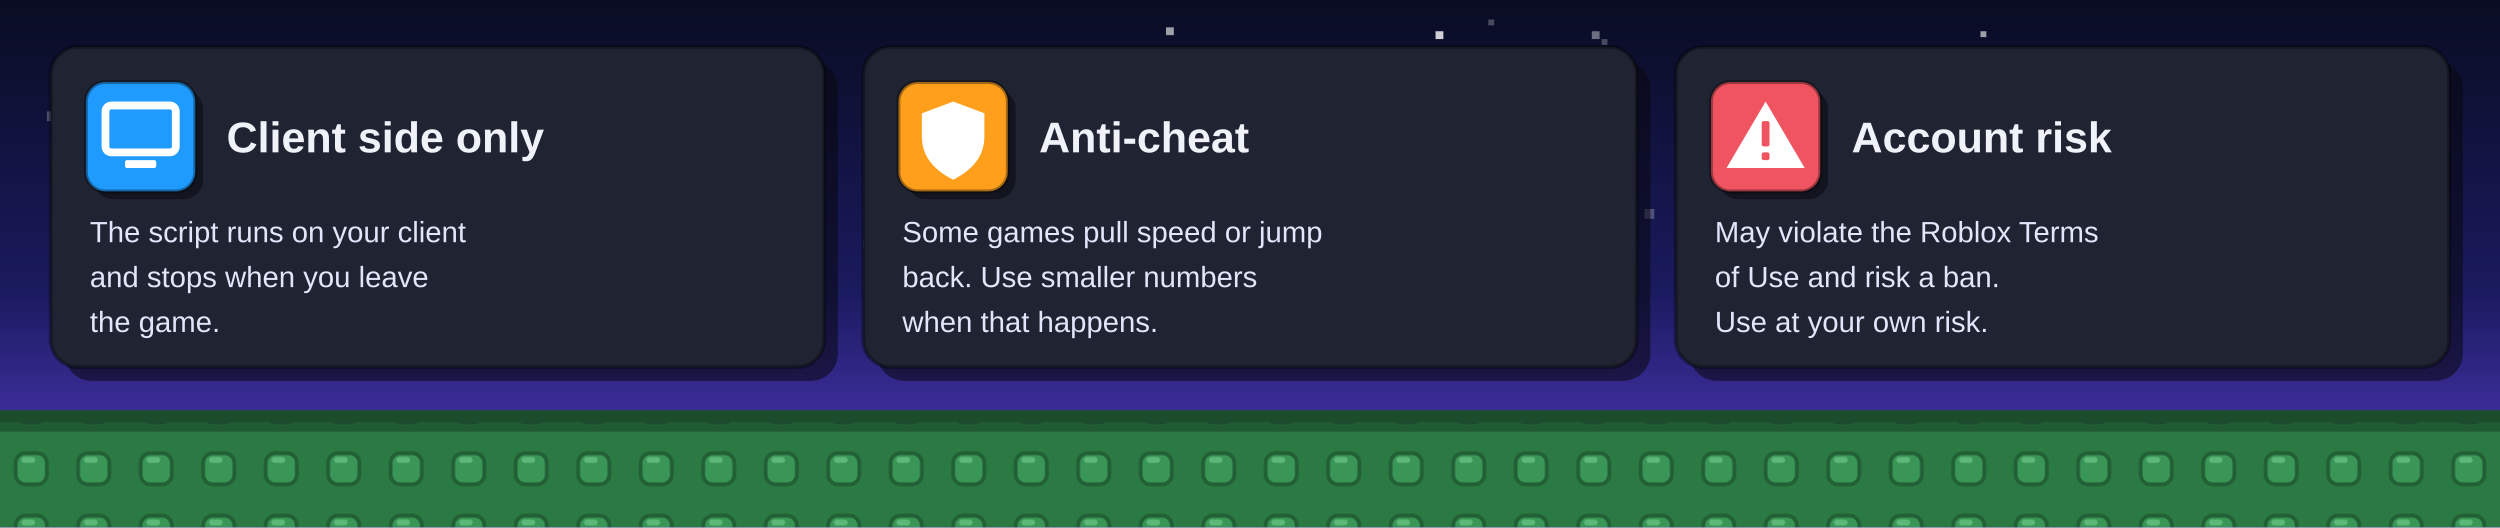
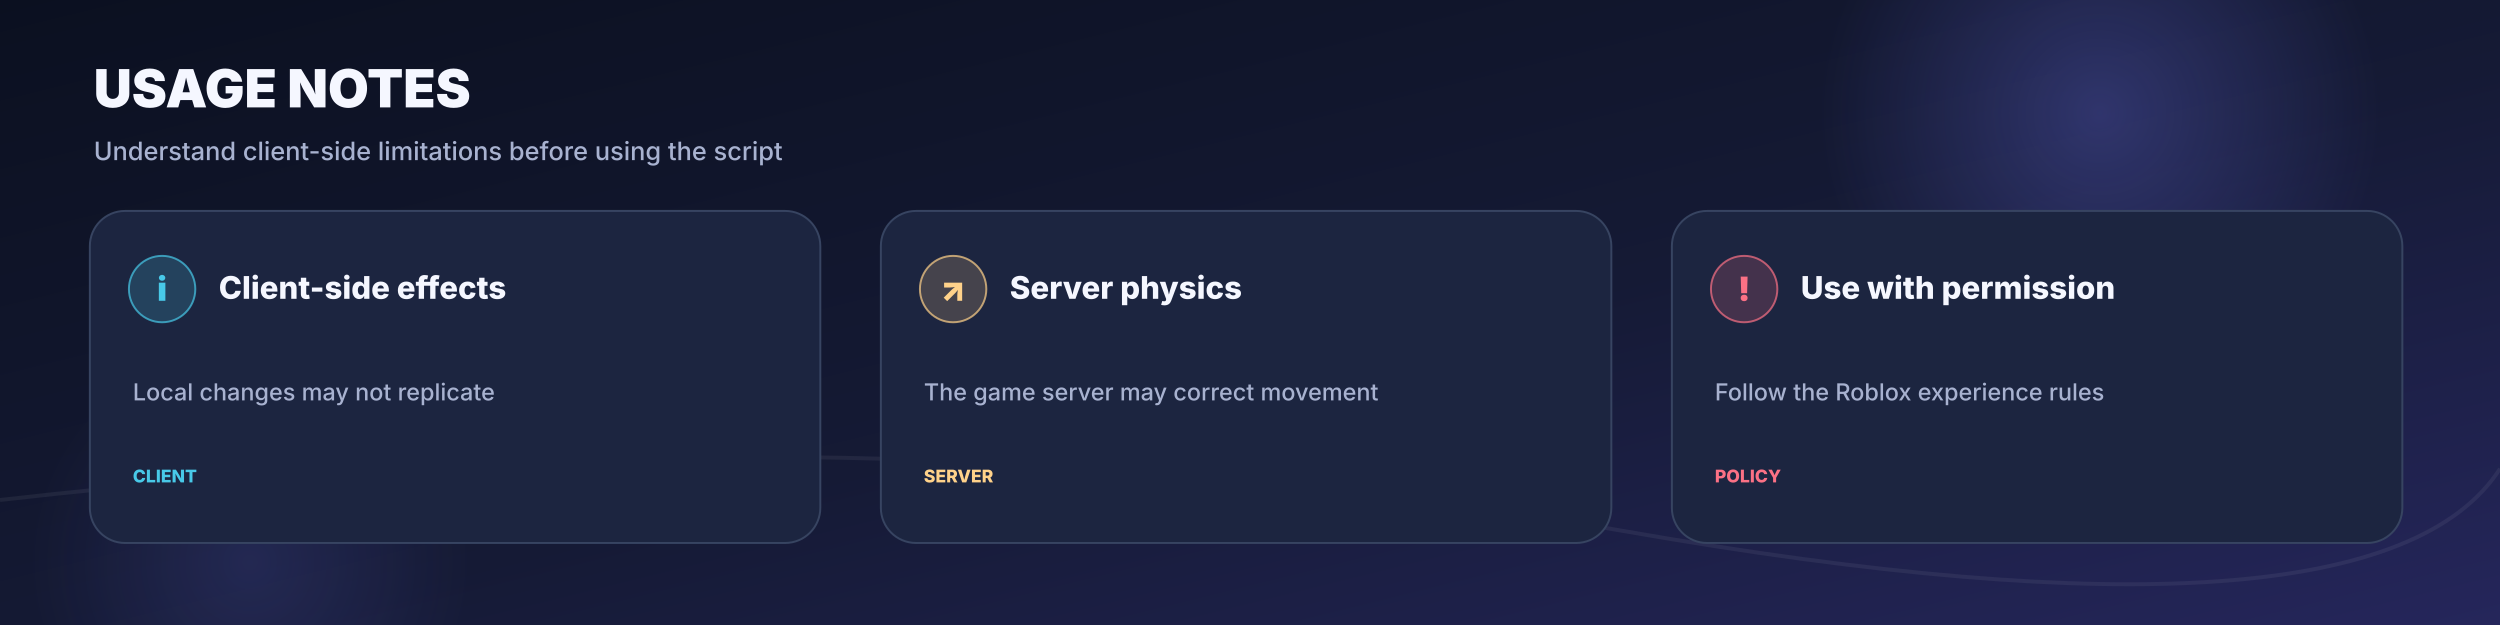
- <svg xmlns="http://www.w3.org/2000/svg" width="1280" height="270" viewBox="0 0 1280 270" role="img" aria-label="Safety notes: client side, anti-cheat, and account risk">
+ <svg xmlns="http://www.w3.org/2000/svg" width="1280" height="320" viewBox="0 0 1280 320" role="img" aria-label="USAGE NOTES">
  <defs>
-     <linearGradient id="sky" x1="0" y1="0" x2="0" y2="1">
-       <stop offset="0" stop-color="#090c22" />
-       <stop offset="0.55" stop-color="#1a1a5e" />
-       <stop offset="1" stop-color="#5a3fd0" />
+     <linearGradient id="bg" x1="0" y1="0" x2="1" y2="1">
+       <stop offset="0" stop-color="#0b1020" />
+       <stop offset=".55" stop-color="#151a35" />
+       <stop offset="1" stop-color="#25265b" />
    </linearGradient>
-     <pattern id="studs" width="32" height="32" patternUnits="userSpaceOnUse">
-       <rect width="32" height="32" fill="#2c7a43" />
-       <rect x="8" y="8" width="16" height="16" rx="5" fill="#3a9657" stroke="#226036" stroke-width="2" />
-       <rect x="11" y="10" width="7" height="3" rx="1.5" fill="#6bc486" opacity="0.7" />
-     </pattern>
+     <linearGradient id="accent" x1="0" y1="0" x2="1" y2="1">
+       <stop offset="0" stop-color="#777cff" />
+       <stop offset="1" stop-color="#48c9e8" />
+     </linearGradient>
+     <radialGradient id="glow">
+       <stop offset="0" stop-color="#777cff" stop-opacity=".28" />
+       <stop offset="1" stop-color="#777cff" stop-opacity="0" />
+     </radialGradient>
  </defs>
-   <rect x="0" y="0" width="1280" height="270" rx="0" fill="url(#sky)" />
-   <rect x="345" y="61" width="5" height="5" rx="0" fill="#ffffff" opacity="0.6" />
-   <rect x="989" y="115" width="3" height="3" rx="0" fill="#ffffff" opacity="0.8" />
-   <rect x="1057" y="31" width="3" height="3" rx="0" fill="#ffffff" opacity="0.25" />
-   <rect x="36" y="55" width="5" height="5" rx="0" fill="#ffffff" opacity="0.25" />
-   <rect x="304" y="109" width="3" height="3" rx="0" fill="#ffffff" opacity="0.4" />
-   <rect x="94" y="63" width="5" height="5" rx="0" fill="#ffffff" opacity="0.8" />
-   <rect x="77" y="50" width="5" height="5" rx="0" fill="#ffffff" opacity="0.25" />
-   <rect x="762" y="10" width="3" height="3" rx="0" fill="#ffffff" opacity="0.25" />
-   <rect x="263" y="111" width="3" height="3" rx="0" fill="#ffffff" opacity="0.8" />
-   <rect x="337" y="78" width="4" height="4" rx="0" fill="#ffffff" opacity="0.8" />
-   <rect x="1000" y="27" width="3" height="3" rx="0" fill="#ffffff" opacity="0.25" />
-   <rect x="970" y="118" width="3" height="3" rx="0" fill="#ffffff" opacity="0.25" />
-   <rect x="412" y="34" width="3" height="3" rx="0" fill="#ffffff" opacity="0.25" />
-   <rect x="1155" y="68" width="5" height="5" rx="0" fill="#ffffff" opacity="0.4" />
-   <rect x="706" y="26" width="5" height="5" rx="0" fill="#ffffff" opacity="0.6" />
-   <rect x="755" y="65" width="5" height="5" rx="0" fill="#ffffff" opacity="0.6" />
-   <rect x="1000" y="57" width="4" height="4" rx="0" fill="#ffffff" opacity="0.25" />
-   <rect x="199" y="28" width="5" height="5" rx="0" fill="#ffffff" opacity="0.25" />
-   <rect x="1014" y="16" width="3" height="3" rx="0" fill="#ffffff" opacity="0.6" />
-   <rect x="1147" y="87" width="3" height="3" rx="0" fill="#ffffff" opacity="0.4" />
-   <rect x="356" y="88" width="4" height="4" rx="0" fill="#ffffff" opacity="0.6" />
-   <rect x="717" y="105" width="4" height="4" rx="0" fill="#ffffff" opacity="0.4" />
-   <rect x="219" y="29" width="3" height="3" rx="0" fill="#ffffff" opacity="0.4" />
-   <rect x="886" y="55" width="3" height="3" rx="0" fill="#ffffff" opacity="0.25" />
-   <rect x="1072" y="123" width="3" height="3" rx="0" fill="#ffffff" opacity="0.8" />
-   <rect x="342" y="102" width="3" height="3" rx="0" fill="#ffffff" opacity="0.6" />
-   <rect x="1013" y="72" width="5" height="5" rx="0" fill="#ffffff" opacity="0.4" />
-   <rect x="511" y="28" width="3" height="3" rx="0" fill="#ffffff" opacity="0.8" />
-   <rect x="842" y="107" width="5" height="5" rx="0" fill="#ffffff" opacity="0.25" />
-   <rect x="597" y="14" width="4" height="4" rx="0" fill="#ffffff" opacity="0.6" />
-   <rect x="79" y="61" width="3" height="3" rx="0" fill="#ffffff" opacity="0.4" />
-   <rect x="815" y="16" width="4" height="4" rx="0" fill="#ffffff" opacity="0.4" />
-   <rect x="317" y="103" width="5" height="5" rx="0" fill="#ffffff" opacity="0.25" />
-   <rect x="524" y="25" width="5" height="5" rx="0" fill="#ffffff" opacity="0.25" />
-   <rect x="442" y="123" width="4" height="4" rx="0" fill="#ffffff" opacity="0.4" />
-   <rect x="763" y="84" width="5" height="5" rx="0" fill="#ffffff" opacity="0.8" />
-   <rect x="1198" y="123" width="5" height="5" rx="0" fill="#ffffff" opacity="0.6" />
-   <rect x="292" y="76" width="4" height="4" rx="0" fill="#ffffff" opacity="0.4" />
-   <rect x="28" y="56" width="3" height="3" rx="0" fill="#ffffff" opacity="0.25" />
-   <rect x="549" y="83" width="4" height="4" rx="0" fill="#ffffff" opacity="0.4" />
-   <rect x="1204" y="61" width="4" height="4" rx="0" fill="#ffffff" opacity="0.8" />
-   <rect x="291" y="25" width="3" height="3" rx="0" fill="#ffffff" opacity="0.25" />
-   <rect x="820" y="20" width="3" height="3" rx="0" fill="#ffffff" opacity="0.25" />
-   <rect x="923" y="108" width="3" height="3" rx="0" fill="#ffffff" opacity="0.25" />
-   <rect x="251" y="91" width="4" height="4" rx="0" fill="#ffffff" opacity="0.4" />
-   <rect x="630" y="76" width="4" height="4" rx="0" fill="#ffffff" opacity="0.8" />
-   <rect x="1019" y="121" width="3" height="3" rx="0" fill="#ffffff" opacity="0.4" />
-   <rect x="379" y="31" width="5" height="5" rx="0" fill="#ffffff" opacity="0.4" />
-   <rect x="1134" y="104" width="3" height="3" rx="0" fill="#ffffff" opacity="0.25" />
-   <rect x="24" y="57" width="5" height="5" rx="0" fill="#ffffff" opacity="0.25" />
-   <rect x="822" y="105" width="3" height="3" rx="0" fill="#ffffff" opacity="0.4" />
-   <rect x="525" y="97" width="4" height="4" rx="0" fill="#ffffff" opacity="0.25" />
-   <rect x="509" y="57" width="3" height="3" rx="0" fill="#ffffff" opacity="0.6" />
-   <rect x="612" y="112" width="5" height="5" rx="0" fill="#ffffff" opacity="0.25" />
-   <rect x="1125" y="84" width="3" height="3" rx="0" fill="#ffffff" opacity="0.6" />
-   <rect x="1066" y="47" width="4" height="4" rx="0" fill="#ffffff" opacity="0.4" />
-   <rect x="138" y="86" width="4" height="4" rx="0" fill="#ffffff" opacity="0.4" />
-   <rect x="735" y="16" width="4" height="4" rx="0" fill="#ffffff" opacity="0.8" />
-   <rect x="0" y="210" width="1280" height="6" rx="0" fill="#1b4d2b" />
-   <rect x="0" y="216" width="1280" height="54" rx="0" fill="url(#studs)" />
-   <rect x="0" y="216" width="1280" height="5" rx="0" fill="#000" opacity="0.25" />
-   <rect x="33.0" y="31" width="396" height="164" rx="14" fill="#07080f" opacity="0.55" />
-   <rect x="26.0" y="24" width="396" height="164" rx="14" fill="#202332" stroke="#000" stroke-width="2" stroke-opacity="0.35" />
-   <rect x="48.0" y="46" width="56" height="56" rx="10" fill="#07080f" opacity="0.55" />
-   <rect x="44.0" y="42" width="56" height="56" rx="10" fill="#1f9bff" stroke="#000" stroke-width="2" stroke-opacity="0.35" />
-   <rect x="54.0" y="54" width="36" height="24" rx="3" fill="none" stroke="#fff" stroke-width="4" />
-   <rect x="64.0" y="82" width="16" height="4" rx="1" fill="#fff" />
-   <text x="116.0" y="78" font-family="'Segoe UI','Helvetica Neue',Arial,sans-serif" font-size="22" font-weight="900" fill="#f0f2fa" text-anchor="start">Client side only</text>
-   <text x="46.0" y="124" font-family="'Segoe UI','Helvetica Neue',Arial,sans-serif" font-size="15" font-weight="500" fill="#e3e6fb" text-anchor="start">The script runs on your client</text>
-   <text x="46.0" y="147" font-family="'Segoe UI','Helvetica Neue',Arial,sans-serif" font-size="15" font-weight="500" fill="#e3e6fb" text-anchor="start">and stops when you leave</text>
-   <text x="46.0" y="170" font-family="'Segoe UI','Helvetica Neue',Arial,sans-serif" font-size="15" font-weight="500" fill="#e3e6fb" text-anchor="start">the game.</text>
-   <rect x="449.0" y="31" width="396" height="164" rx="14" fill="#07080f" opacity="0.55" />
-   <rect x="442.0" y="24" width="396" height="164" rx="14" fill="#202332" stroke="#000" stroke-width="2" stroke-opacity="0.35" />
-   <rect x="464.0" y="46" width="56" height="56" rx="10" fill="#07080f" opacity="0.55" />
-   <rect x="460.0" y="42" width="56" height="56" rx="10" fill="#ff9f1c" stroke="#000" stroke-width="2" stroke-opacity="0.35" />
-   <path d="M488.0 52 l16 6 v12 q0 14 -16 22 q-16 -8 -16 -22 v-12 Z" fill="#fff" />
-   <text x="532.0" y="78" font-family="'Segoe UI','Helvetica Neue',Arial,sans-serif" font-size="22" font-weight="900" fill="#f0f2fa" text-anchor="start">Anti-cheat</text>
-   <text x="462.0" y="124" font-family="'Segoe UI','Helvetica Neue',Arial,sans-serif" font-size="15" font-weight="500" fill="#e3e6fb" text-anchor="start">Some games pull speed or jump</text>
-   <text x="462.0" y="147" font-family="'Segoe UI','Helvetica Neue',Arial,sans-serif" font-size="15" font-weight="500" fill="#e3e6fb" text-anchor="start">back. Use smaller numbers</text>
-   <text x="462.0" y="170" font-family="'Segoe UI','Helvetica Neue',Arial,sans-serif" font-size="15" font-weight="500" fill="#e3e6fb" text-anchor="start">when that happens.</text>
-   <rect x="865.0" y="31" width="396" height="164" rx="14" fill="#07080f" opacity="0.55" />
-   <rect x="858.0" y="24" width="396" height="164" rx="14" fill="#202332" stroke="#000" stroke-width="2" stroke-opacity="0.35" />
-   <rect x="880.0" y="46" width="56" height="56" rx="10" fill="#07080f" opacity="0.55" />
-   <rect x="876.0" y="42" width="56" height="56" rx="10" fill="#f05460" stroke="#000" stroke-width="2" stroke-opacity="0.35" />
-   <path d="M904.0 52 L924.0 86 H884.0 Z" fill="#fff" />
-   <rect x="902.0" y="62" width="4" height="13" rx="1" fill="#f05460" />
-   <rect x="902.0" y="78" width="4" height="4" rx="1" fill="#f05460" />
-   <text x="948.0" y="78" font-family="'Segoe UI','Helvetica Neue',Arial,sans-serif" font-size="22" font-weight="900" fill="#f0f2fa" text-anchor="start">Account risk</text>
-   <text x="878.0" y="124" font-family="'Segoe UI','Helvetica Neue',Arial,sans-serif" font-size="15" font-weight="500" fill="#e3e6fb" text-anchor="start">May violate the Roblox Terms</text>
-   <text x="878.0" y="147" font-family="'Segoe UI','Helvetica Neue',Arial,sans-serif" font-size="15" font-weight="500" fill="#e3e6fb" text-anchor="start">of Use and risk a ban.</text>
-   <text x="878.0" y="170" font-family="'Segoe UI','Helvetica Neue',Arial,sans-serif" font-size="15" font-weight="500" fill="#e3e6fb" text-anchor="start">Use at your own risk.</text>
+   <rect width="1280" height="320" fill="url(#bg)" />
+   <circle cx="1075.2" cy="57.6" r="144" fill="url(#glow)" />
+   <circle cx="128" cy="288" r="112" fill="url(#glow)" opacity=".55" />
+   <path d="M0 256 Q448 204.8 832 272 T1280 240" fill="none" stroke="#ffffff" stroke-opacity=".06" stroke-width="2" />
+   <text x="48" y="55" font-family="Inter,Segoe UI,Arial,sans-serif" font-size="27" font-weight="900" fill="#f5f7ff" text-anchor="start">USAGE NOTES</text>
+   <text x="48" y="82" font-family="Inter,Segoe UI,Arial,sans-serif" font-size="13" font-weight="500" fill="#a8b2d0" text-anchor="start">Understand client-side limitations before using the script</text>
+   <rect x="46" y="108" width="374" height="170" rx="18" fill="#1c2540" stroke="#374461" />
+   <circle cx="83" cy="148" r="17" fill="#48c9e8" fill-opacity=".18" stroke="#48c9e8" stroke-opacity=".7" />
+   <text x="83" y="154" font-family="Inter,Segoe UI,Arial,sans-serif" font-size="17" font-weight="900" fill="#48c9e8" text-anchor="middle">i</text>
+   <text x="112" y="153" font-family="Inter,Segoe UI,Arial,sans-serif" font-size="16" font-weight="800" fill="#f5f7ff" text-anchor="start">Client-side effects</text>
+   <text x="68" y="205" font-family="Inter,Segoe UI,Arial,sans-serif" font-size="12" font-weight="500" fill="#a8b2d0" text-anchor="start">Local changes may not replicate</text>
+   <text x="68" y="247" font-family="Inter,Segoe UI,Arial,sans-serif" font-size="9" font-weight="800" fill="#48c9e8" text-anchor="start">CLIENT</text>
+   <rect x="451" y="108" width="374" height="170" rx="18" fill="#1c2540" stroke="#374461" />
+   <circle cx="488" cy="148" r="17" fill="#ffd28a" fill-opacity=".18" stroke="#ffd28a" stroke-opacity=".7" />
+   <text x="488" y="154" font-family="Inter,Segoe UI,Arial,sans-serif" font-size="17" font-weight="900" fill="#ffd28a" text-anchor="middle">↗</text>
+   <text x="517" y="153" font-family="Inter,Segoe UI,Arial,sans-serif" font-size="16" font-weight="800" fill="#f5f7ff" text-anchor="start">Server physics</text>
+   <text x="473" y="205" font-family="Inter,Segoe UI,Arial,sans-serif" font-size="12" font-weight="500" fill="#a8b2d0" text-anchor="start">The game server may correct movement</text>
+   <text x="473" y="247" font-family="Inter,Segoe UI,Arial,sans-serif" font-size="9" font-weight="800" fill="#ffd28a" text-anchor="start">SERVER</text>
+   <rect x="856" y="108" width="374" height="170" rx="18" fill="#1c2540" stroke="#374461" />
+   <circle cx="893" cy="148" r="17" fill="#fb7185" fill-opacity=".18" stroke="#fb7185" stroke-opacity=".7" />
+   <text x="893" y="154" font-family="Inter,Segoe UI,Arial,sans-serif" font-size="17" font-weight="900" fill="#fb7185" text-anchor="middle">!</text>
+   <text x="922" y="153" font-family="Inter,Segoe UI,Arial,sans-serif" font-size="16" font-weight="800" fill="#f5f7ff" text-anchor="start">Use with permission</text>
+   <text x="878" y="205" font-family="Inter,Segoe UI,Arial,sans-serif" font-size="12" font-weight="500" fill="#a8b2d0" text-anchor="start">Follow the Roblox experience rules</text>
+   <text x="878" y="247" font-family="Inter,Segoe UI,Arial,sans-serif" font-size="9" font-weight="800" fill="#fb7185" text-anchor="start">POLICY</text>
</svg>
